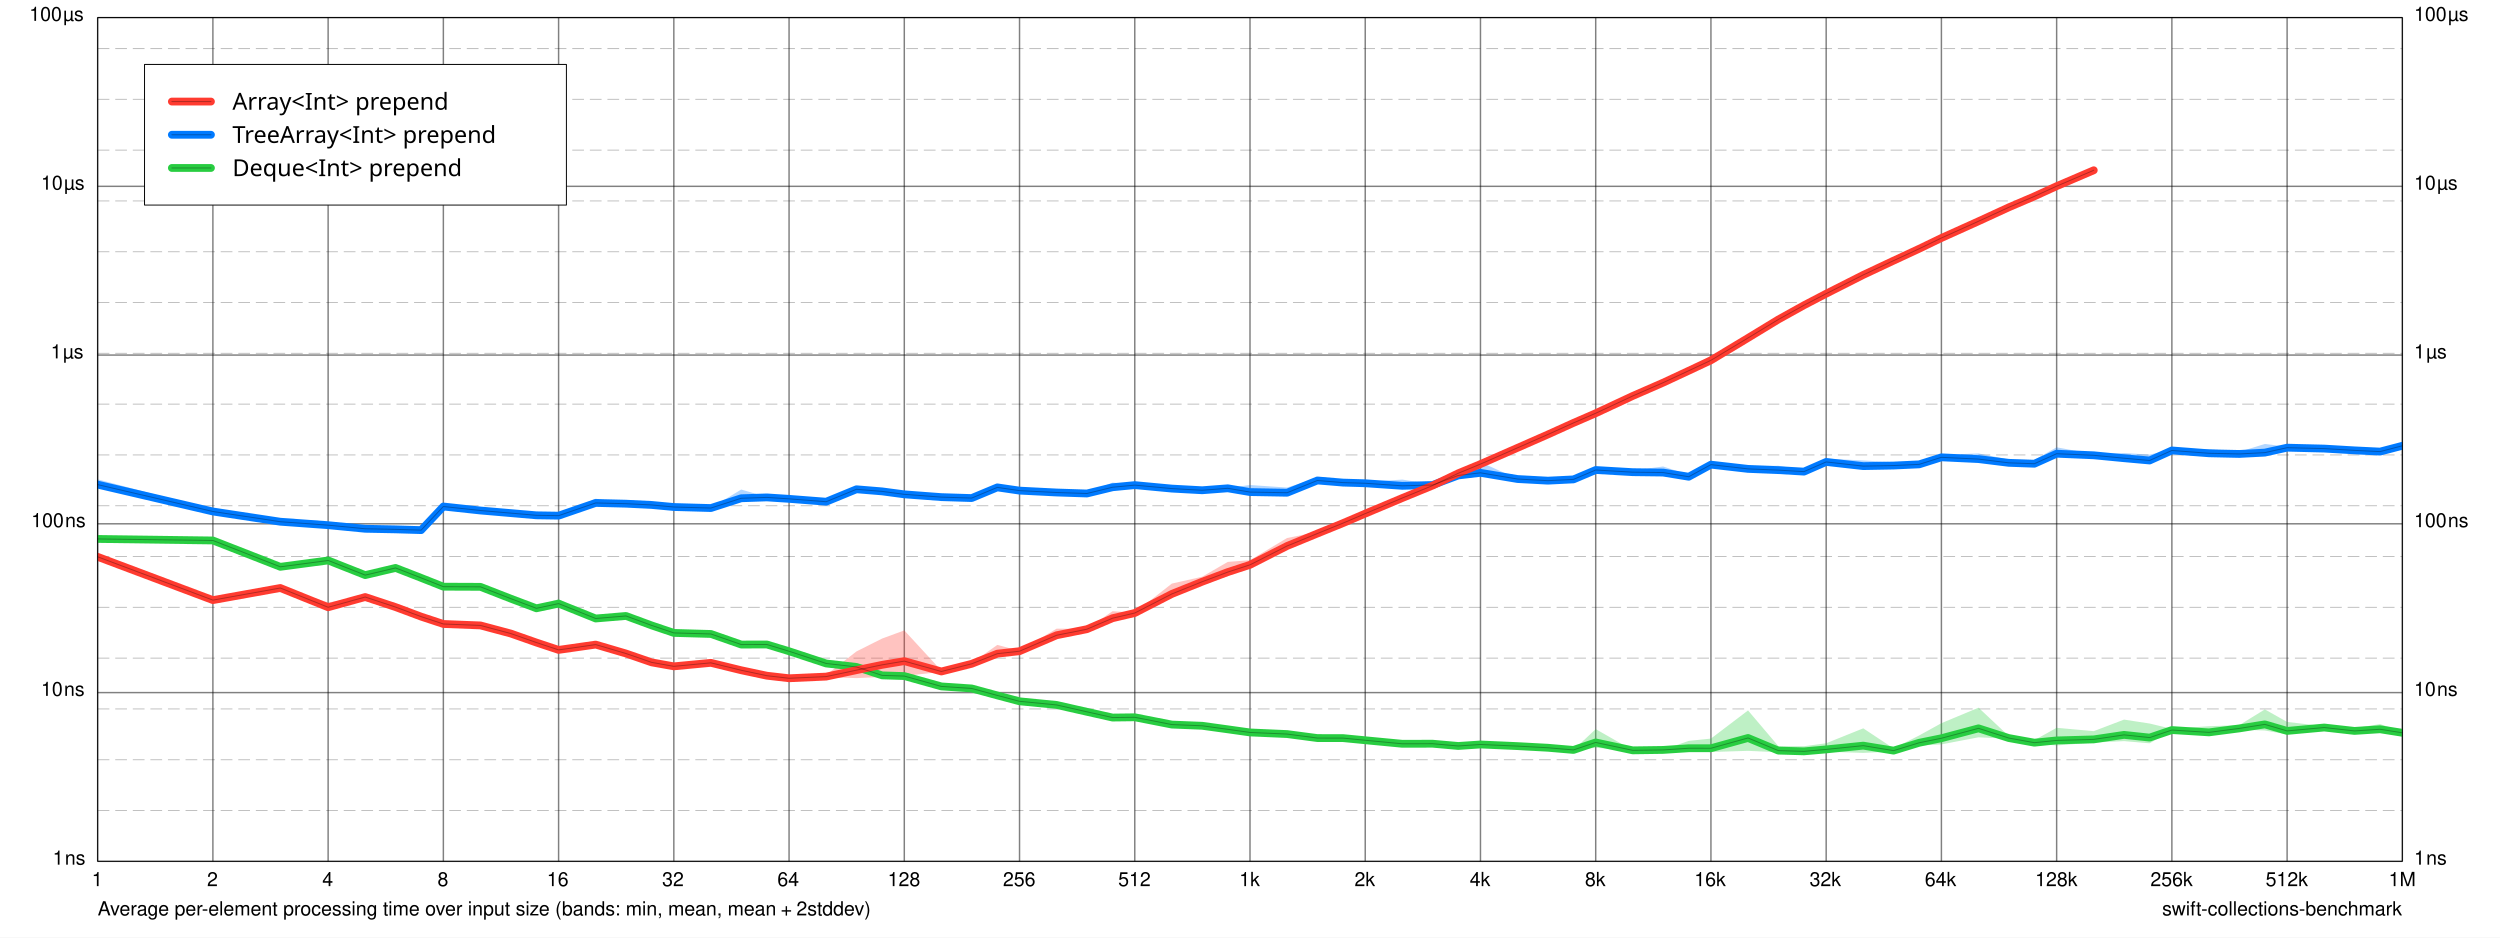
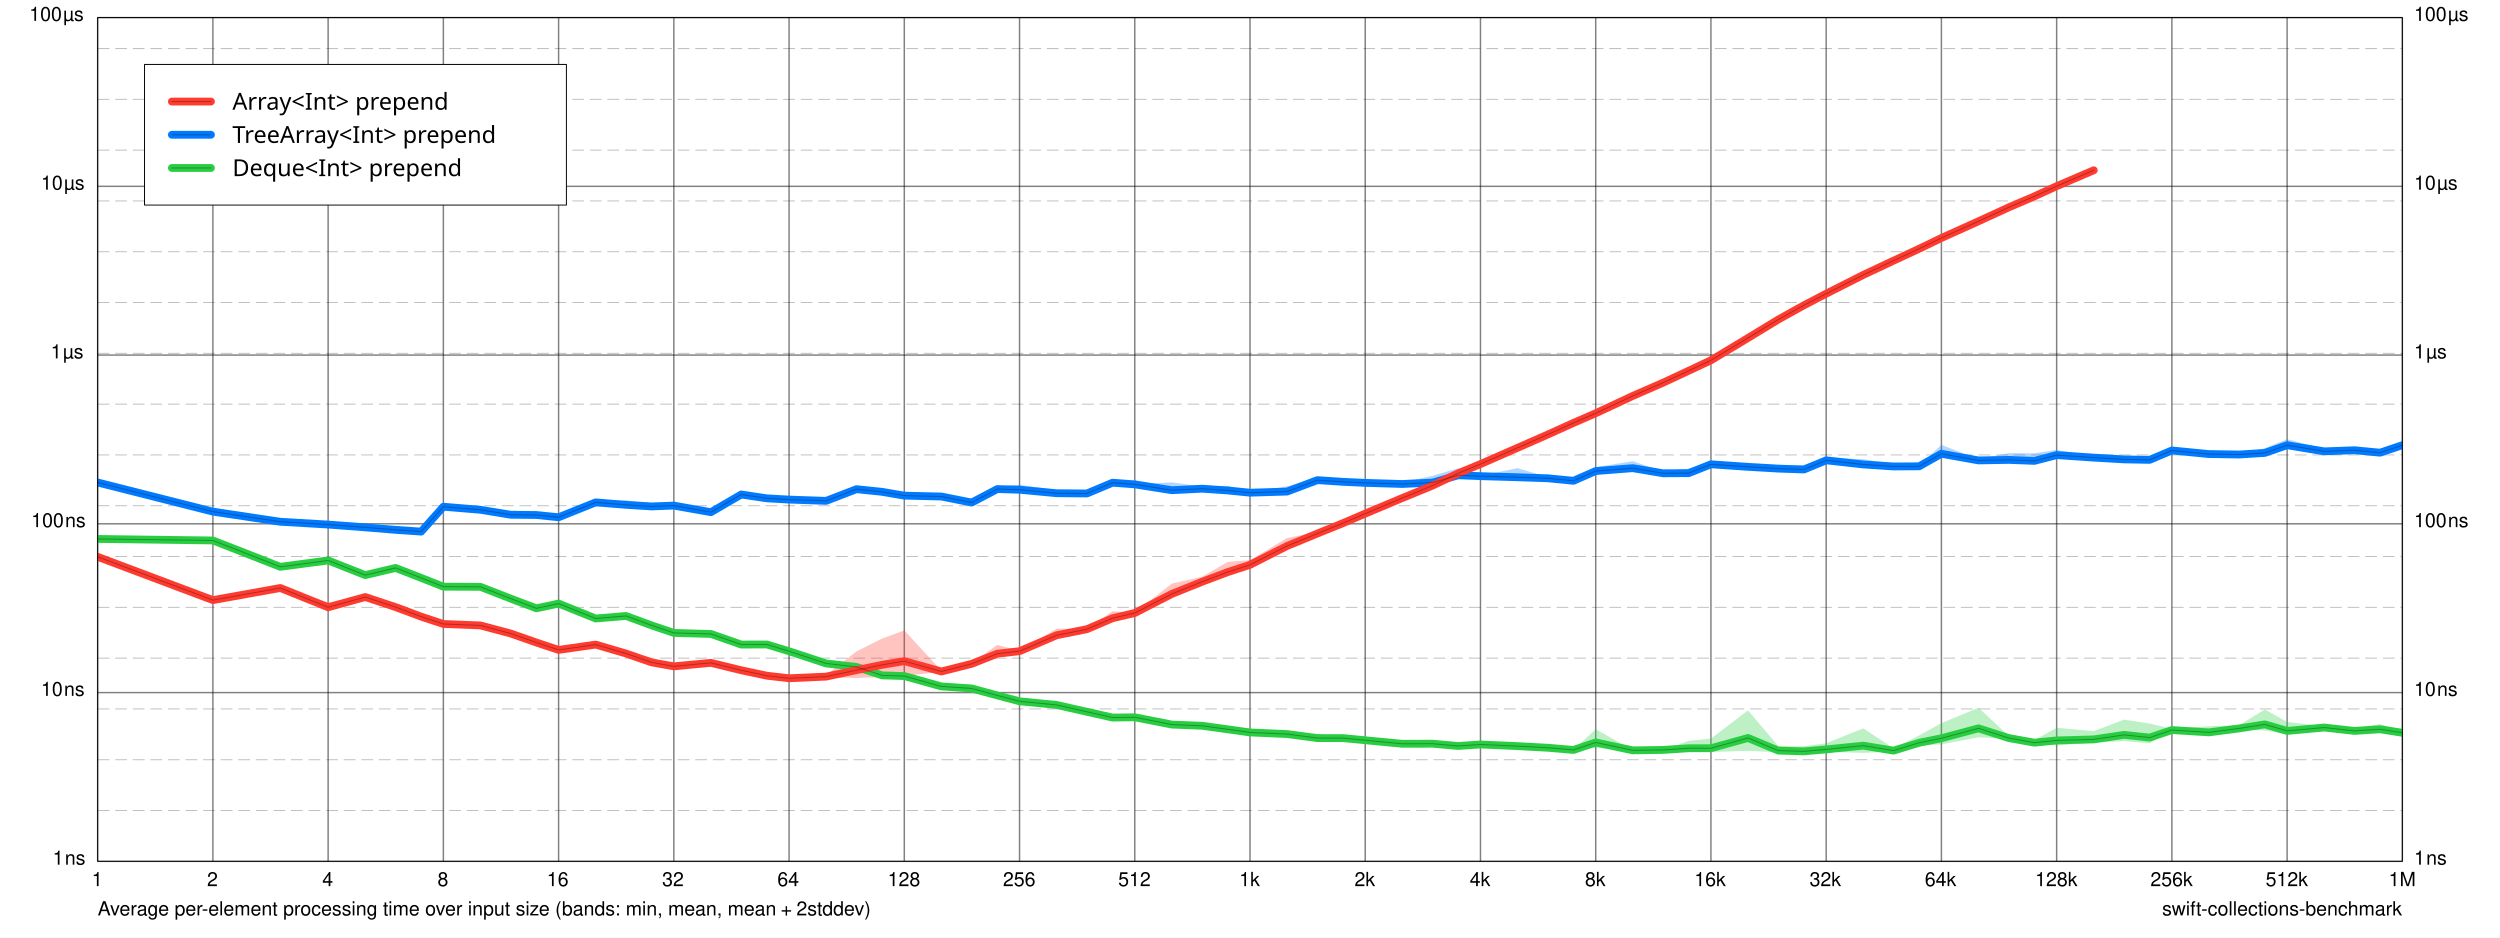
<svg xmlns="http://www.w3.org/2000/svg" xmlns:xlink="http://www.w3.org/1999/xlink" width="1280.0px" height="480.0px" viewBox="0.0 0.0 1280.0 480.0" version="1.1">
  <path d="M 0 0 L 0 480 L 1280 480 L 1280 0 z" fill="#FFFFFF" fill-opacity="1.0" stroke="none" />
  <text x="50" y="468.7" font-family="Helvetica" font-size="10" font-weight="normal" font-style="normal" fill="#000000" fill-opacity="1">Average per-element processing time over input size (bands: min, mean, mean + 2stddev)</text>
  <a xlink:href="https://github.com/apple/swift-collections-benchmark">
    <text x="1107" y="468.7" font-family="Helvetica" font-size="10" font-weight="normal" font-style="normal" fill="#000000" fill-opacity="1">swift-collections-benchmark</text>
  </a>
  <path d="M 50 9 L 50 441" fill="none" stroke-width="0.75" stroke="#000000" stroke-opacity="0.498" stroke-linecap="butt" stroke-linejoin="round" />
  <text x="47" y="453.7" font-family="Helvetica" font-size="10" font-weight="normal" font-style="normal" fill="#000000" fill-opacity="1">1</text>
  <path d="M 109 9 L 109 441" fill="none" stroke-width="0.75" stroke="#000000" stroke-opacity="0.498" stroke-linecap="butt" stroke-linejoin="round" />
  <text x="106" y="453.7" font-family="Helvetica" font-size="10" font-weight="normal" font-style="normal" fill="#000000" fill-opacity="1">2</text>
  <path d="M 168 9 L 168 441" fill="none" stroke-width="0.75" stroke="#000000" stroke-opacity="0.498" stroke-linecap="butt" stroke-linejoin="round" />
  <text x="165" y="453.7" font-family="Helvetica" font-size="10" font-weight="normal" font-style="normal" fill="#000000" fill-opacity="1">4</text>
  <path d="M 227 9 L 227 441" fill="none" stroke-width="0.75" stroke="#000000" stroke-opacity="0.498" stroke-linecap="butt" stroke-linejoin="round" />
  <text x="224" y="453.7" font-family="Helvetica" font-size="10" font-weight="normal" font-style="normal" fill="#000000" fill-opacity="1">8</text>
  <path d="M 286 9 L 286 441" fill="none" stroke-width="0.75" stroke="#000000" stroke-opacity="0.498" stroke-linecap="butt" stroke-linejoin="round" />
  <text x="280" y="453.7" font-family="Helvetica" font-size="10" font-weight="normal" font-style="normal" fill="#000000" fill-opacity="1">16</text>
  <path d="M 345 9 L 345 441" fill="none" stroke-width="0.75" stroke="#000000" stroke-opacity="0.498" stroke-linecap="butt" stroke-linejoin="round" />
  <text x="339" y="453.7" font-family="Helvetica" font-size="10" font-weight="normal" font-style="normal" fill="#000000" fill-opacity="1">32</text>
  <path d="M 404 9 L 404 441" fill="none" stroke-width="0.75" stroke="#000000" stroke-opacity="0.498" stroke-linecap="butt" stroke-linejoin="round" />
  <text x="398" y="453.7" font-family="Helvetica" font-size="10" font-weight="normal" font-style="normal" fill="#000000" fill-opacity="1">64</text>
  <path d="M 463 9 L 463 441" fill="none" stroke-width="0.75" stroke="#000000" stroke-opacity="0.498" stroke-linecap="butt" stroke-linejoin="round" />
  <text x="454.5" y="453.7" font-family="Helvetica" font-size="10" font-weight="normal" font-style="normal" fill="#000000" fill-opacity="1">128</text>
  <path d="M 522 9 L 522 441" fill="none" stroke-width="0.75" stroke="#000000" stroke-opacity="0.498" stroke-linecap="butt" stroke-linejoin="round" />
  <text x="513.5" y="453.7" font-family="Helvetica" font-size="10" font-weight="normal" font-style="normal" fill="#000000" fill-opacity="1">256</text>
  <path d="M 581 9 L 581 441" fill="none" stroke-width="0.75" stroke="#000000" stroke-opacity="0.498" stroke-linecap="butt" stroke-linejoin="round" />
  <text x="572.5" y="453.7" font-family="Helvetica" font-size="10" font-weight="normal" font-style="normal" fill="#000000" fill-opacity="1">512</text>
  <path d="M 640 9 L 640 441" fill="none" stroke-width="0.75" stroke="#000000" stroke-opacity="0.498" stroke-linecap="butt" stroke-linejoin="round" />
  <text x="634.5" y="453.7" font-family="Helvetica" font-size="10" font-weight="normal" font-style="normal" fill="#000000" fill-opacity="1">1k</text>
  <path d="M 699 9 L 699 441" fill="none" stroke-width="0.75" stroke="#000000" stroke-opacity="0.498" stroke-linecap="butt" stroke-linejoin="round" />
  <text x="693.5" y="453.7" font-family="Helvetica" font-size="10" font-weight="normal" font-style="normal" fill="#000000" fill-opacity="1">2k</text>
  <path d="M 758 9 L 758 441" fill="none" stroke-width="0.75" stroke="#000000" stroke-opacity="0.498" stroke-linecap="butt" stroke-linejoin="round" />
  <text x="752.5" y="453.7" font-family="Helvetica" font-size="10" font-weight="normal" font-style="normal" fill="#000000" fill-opacity="1">4k</text>
  <path d="M 817 9 L 817 441" fill="none" stroke-width="0.75" stroke="#000000" stroke-opacity="0.498" stroke-linecap="butt" stroke-linejoin="round" />
  <text x="811.5" y="453.7" font-family="Helvetica" font-size="10" font-weight="normal" font-style="normal" fill="#000000" fill-opacity="1">8k</text>
  <path d="M 876 9 L 876 441" fill="none" stroke-width="0.75" stroke="#000000" stroke-opacity="0.498" stroke-linecap="butt" stroke-linejoin="round" />
  <text x="867.5" y="453.7" font-family="Helvetica" font-size="10" font-weight="normal" font-style="normal" fill="#000000" fill-opacity="1">16k</text>
  <path d="M 935 9 L 935 441" fill="none" stroke-width="0.75" stroke="#000000" stroke-opacity="0.498" stroke-linecap="butt" stroke-linejoin="round" />
  <text x="926.5" y="453.7" font-family="Helvetica" font-size="10" font-weight="normal" font-style="normal" fill="#000000" fill-opacity="1">32k</text>
  <path d="M 994 9 L 994 441" fill="none" stroke-width="0.75" stroke="#000000" stroke-opacity="0.498" stroke-linecap="butt" stroke-linejoin="round" />
  <text x="985.5" y="453.7" font-family="Helvetica" font-size="10" font-weight="normal" font-style="normal" fill="#000000" fill-opacity="1">64k</text>
  <path d="M 1053 9 L 1053 441" fill="none" stroke-width="0.75" stroke="#000000" stroke-opacity="0.498" stroke-linecap="butt" stroke-linejoin="round" />
  <text x="1042" y="453.7" font-family="Helvetica" font-size="10" font-weight="normal" font-style="normal" fill="#000000" fill-opacity="1">128k</text>
  <path d="M 1112 9 L 1112 441" fill="none" stroke-width="0.75" stroke="#000000" stroke-opacity="0.498" stroke-linecap="butt" stroke-linejoin="round" />
  <text x="1101" y="453.7" font-family="Helvetica" font-size="10" font-weight="normal" font-style="normal" fill="#000000" fill-opacity="1">256k</text>
  <path d="M 1171 9 L 1171 441" fill="none" stroke-width="0.75" stroke="#000000" stroke-opacity="0.498" stroke-linecap="butt" stroke-linejoin="round" />
  <text x="1160" y="453.7" font-family="Helvetica" font-size="10" font-weight="normal" font-style="normal" fill="#000000" fill-opacity="1">512k</text>
  <path d="M 1230 9 L 1230 441" fill="none" stroke-width="0.75" stroke="#000000" stroke-opacity="0.498" stroke-linecap="butt" stroke-linejoin="round" />
  <text x="1223" y="453.7" font-family="Helvetica" font-size="10" font-weight="normal" font-style="normal" fill="#000000" fill-opacity="1">1M</text>
  <path d="M 50 441 L 1230 441" fill="none" stroke-width="0.75" stroke="#000000" stroke-opacity="0.498" stroke-linecap="butt" stroke-linejoin="round" />
  <text x="27" y="442.7" font-family="Helvetica" font-size="10" font-weight="normal" font-style="normal" fill="#000000" fill-opacity="1">1 ns</text>
  <text x="1236" y="442.7" font-family="Helvetica" font-size="10" font-weight="normal" font-style="normal" fill="#000000" fill-opacity="1">1 ns</text>
  <path d="M 50 354.6 L 1230 354.6" fill="none" stroke-width="0.75" stroke="#000000" stroke-opacity="0.498" stroke-linecap="butt" stroke-linejoin="round" />
  <text x="21" y="356.3" font-family="Helvetica" font-size="10" font-weight="normal" font-style="normal" fill="#000000" fill-opacity="1">10 ns</text>
  <text x="1236" y="356.3" font-family="Helvetica" font-size="10" font-weight="normal" font-style="normal" fill="#000000" fill-opacity="1">10 ns</text>
  <path d="M 50 268.2 L 1230 268.2" fill="none" stroke-width="0.75" stroke="#000000" stroke-opacity="0.498" stroke-linecap="butt" stroke-linejoin="round" />
  <text x="16" y="269.9" font-family="Helvetica" font-size="10" font-weight="normal" font-style="normal" fill="#000000" fill-opacity="1">100 ns</text>
  <text x="1236" y="269.9" font-family="Helvetica" font-size="10" font-weight="normal" font-style="normal" fill="#000000" fill-opacity="1">100 ns</text>
  <path d="M 50 181.8 L 1230 181.8" fill="none" stroke-width="0.75" stroke="#000000" stroke-opacity="0.498" stroke-linecap="butt" stroke-linejoin="round" />
  <text x="26" y="183.5" font-family="Helvetica" font-size="10" font-weight="normal" font-style="normal" fill="#000000" fill-opacity="1">1 µs</text>
  <text x="1236" y="183.5" font-family="Helvetica" font-size="10" font-weight="normal" font-style="normal" fill="#000000" fill-opacity="1">1 µs</text>
  <path d="M 50 95.4 L 1230 95.4" fill="none" stroke-width="0.75" stroke="#000000" stroke-opacity="0.498" stroke-linecap="butt" stroke-linejoin="round" />
  <text x="21" y="97.1" font-family="Helvetica" font-size="10" font-weight="normal" font-style="normal" fill="#000000" fill-opacity="1">10 µs</text>
  <text x="1236" y="97.1" font-family="Helvetica" font-size="10" font-weight="normal" font-style="normal" fill="#000000" fill-opacity="1">10 µs</text>
  <path d="M 50 9 L 1230 9" fill="none" stroke-width="0.75" stroke="#000000" stroke-opacity="0.498" stroke-linecap="butt" stroke-linejoin="round" />
  <text x="15" y="10.7" font-family="Helvetica" font-size="10" font-weight="normal" font-style="normal" fill="#000000" fill-opacity="1">100 µs</text>
  <text x="1236" y="10.7" font-family="Helvetica" font-size="10" font-weight="normal" font-style="normal" fill="#000000" fill-opacity="1">100 µs</text>
  <path d="M 50 414.99 L 1230 414.99" fill="none" stroke-width="0.5" stroke="#000000" stroke-opacity="0.259" stroke-linecap="butt" stroke-linejoin="round" stroke-dasharray="6 3" stroke-dashoffset="0" />
  <path d="M 50 388.98 L 1230 388.98" fill="none" stroke-width="0.5" stroke="#000000" stroke-opacity="0.259" stroke-linecap="butt" stroke-linejoin="round" stroke-dasharray="6 3" stroke-dashoffset="0" />
  <path d="M 50 362.97 L 1230 362.97" fill="none" stroke-width="0.5" stroke="#000000" stroke-opacity="0.259" stroke-linecap="butt" stroke-linejoin="round" stroke-dasharray="6 3" stroke-dashoffset="0" />
  <path d="M 50 336.96 L 1230 336.96" fill="none" stroke-width="0.5" stroke="#000000" stroke-opacity="0.259" stroke-linecap="butt" stroke-linejoin="round" stroke-dasharray="6 3" stroke-dashoffset="0" />
  <path d="M 50 310.96 L 1230 310.96" fill="none" stroke-width="0.5" stroke="#000000" stroke-opacity="0.259" stroke-linecap="butt" stroke-linejoin="round" stroke-dasharray="6 3" stroke-dashoffset="0" />
  <path d="M 50 284.95 L 1230 284.95" fill="none" stroke-width="0.5" stroke="#000000" stroke-opacity="0.259" stroke-linecap="butt" stroke-linejoin="round" stroke-dasharray="6 3" stroke-dashoffset="0" />
  <path d="M 50 258.94 L 1230 258.94" fill="none" stroke-width="0.5" stroke="#000000" stroke-opacity="0.259" stroke-linecap="butt" stroke-linejoin="round" stroke-dasharray="6 3" stroke-dashoffset="0" />
  <path d="M 50 232.93 L 1230 232.93" fill="none" stroke-width="0.5" stroke="#000000" stroke-opacity="0.259" stroke-linecap="butt" stroke-linejoin="round" stroke-dasharray="6 3" stroke-dashoffset="0" />
  <path d="M 50 206.92 L 1230 206.92" fill="none" stroke-width="0.5" stroke="#000000" stroke-opacity="0.259" stroke-linecap="butt" stroke-linejoin="round" stroke-dasharray="6 3" stroke-dashoffset="0" />
  <path d="M 50 180.91 L 1230 180.91" fill="none" stroke-width="0.5" stroke="#000000" stroke-opacity="0.259" stroke-linecap="butt" stroke-linejoin="round" stroke-dasharray="6 3" stroke-dashoffset="0" />
  <path d="M 50 154.9 L 1230 154.9" fill="none" stroke-width="0.5" stroke="#000000" stroke-opacity="0.259" stroke-linecap="butt" stroke-linejoin="round" stroke-dasharray="6 3" stroke-dashoffset="0" />
  <path d="M 50 128.89 L 1230 128.89" fill="none" stroke-width="0.5" stroke="#000000" stroke-opacity="0.259" stroke-linecap="butt" stroke-linejoin="round" stroke-dasharray="6 3" stroke-dashoffset="0" />
  <path d="M 50 102.88 L 1230 102.88" fill="none" stroke-width="0.5" stroke="#000000" stroke-opacity="0.259" stroke-linecap="butt" stroke-linejoin="round" stroke-dasharray="6 3" stroke-dashoffset="0" />
  <path d="M 50 76.874 L 1230 76.874" fill="none" stroke-width="0.5" stroke="#000000" stroke-opacity="0.259" stroke-linecap="butt" stroke-linejoin="round" stroke-dasharray="6 3" stroke-dashoffset="0" />
  <path d="M 50 50.865 L 1230 50.865" fill="none" stroke-width="0.5" stroke="#000000" stroke-opacity="0.259" stroke-linecap="butt" stroke-linejoin="round" stroke-dasharray="6 3" stroke-dashoffset="0" />
  <path d="M 50 24.856 L 1230 24.856" fill="none" stroke-width="0.5" stroke="#000000" stroke-opacity="0.259" stroke-linecap="butt" stroke-linejoin="round" stroke-dasharray="6 3" stroke-dashoffset="0" />
  <path d="M 74 33 L 74 105 L 290 105 L 290 33 z" fill="#FFFFFF" fill-opacity="1.0" stroke="none" />
  <clipPath id="clip-0">
    <path d="M 50 9 L 50 441 L 1230 441 L 1230 9 z" />
  </clipPath>
  <g clip-path="url(#clip-0)">
    <path d="M 50 275.78L 109 276.58L 143.51 290.08L 168 286.86L 186.99 294.28L 202.51 290.64L 215.63 295.81L 227 300.31L 245.99 300.03L 261.51 306.15L 274.63 310.18L 286 306.81L 304.99 316.59L 320.51 315.02L 333.63 320.17L 345 323.9L 363.99 323.46L 379.51 329.75L 392.63 329.46L 404 333.38L 422.99 339.37L 438.51 340.95L 451.63 345.67L 463 345.51L 481.99 350.46L 497.51 352.01L 510.63 355.72L 522 358.95L 540.99 360.67L 556.51 362.99L 569.63 366.63L 581 367.07L 599.99 370.21L 615.51 371.45L 628.63 373.35L 640 374.68L 658.99 375.83L 674.51 377.79L 687.63 377.55L 699 378.65L 717.99 380.69L 733.51 380.3L 746.63 381.64L 758 380.81L 776.99 381.1L 792.51 381.7L 805.63 383.96L 817 373.3L 835.99 384.13L 851.51 383.92L 864.63 379.33L 876 378.16L 894.99 363.74L 910.51 382.01L 923.63 382.07L 935 380.54L 953.99 372.91L 969.51 383.18L 982.63 376.55L 994 370.27L 1013 362.33L 1028.5 376.85L 1041.6 378.96L 1053 372.63L 1072 374.35L 1087.5 368.44L 1100.6 370.44L 1112 373.18L 1131 371.81L 1146.5 371.29L 1159.6 363.21L 1171 369.63L 1190 371.82L 1205.5 372.84L 1218.6 370.72L 1230 374.58L 1230 375.41L 1218.6 374.37L 1205.5 374.73L 1190 372.73L 1171 375.99L 1159.6 374.02L 1146.5 373.56L 1131 376.16L 1112 374.01L 1100.6 380.57L 1087.5 379.46L 1072 380.19L 1053 381.68L 1041.6 380.71L 1028.5 378.24L 1013 377.5L 994 381.13L 982.63 381.72L 969.51 384.74L 953.99 385.48L 935 384.88L 923.63 385.66L 910.51 385.16L 894.99 384.43L 876 385.03L 864.63 384.52L 851.51 383.97L 835.99 384.2L 817 382.87L 805.63 383.97L 792.51 383.26L 776.99 382.34L 758 381.3L 746.63 382.05L 733.51 380.95L 717.99 380.87L 699 379.13L 687.63 378.04L 674.51 377.92L 658.99 375.85L 640 375.12L 628.63 373.43L 615.51 371.65L 599.99 371.25L 581 367.31L 569.63 367.66L 556.51 364.98L 540.99 361.02L 522 359.12L 510.63 356.18L 497.51 352.66L 481.99 351.8L 463 346.38L 451.63 345.84L 438.51 341.67L 422.99 339.82L 404 333.46L 392.63 330.17L 379.51 330.1L 363.99 325L 345 324.11L 333.63 320.22L 320.51 315.5L 304.99 316.7L 286 309.87L 274.63 311.92L 261.51 306.64L 245.99 300.61L 227 300.4L 215.63 295.9L 202.51 290.82L 186.99 294.52L 168 286.98L 143.51 290.26L 109 276.77L 50 275.99" fill="#28CD41" fill-opacity="0.302" stroke="none" />
-     <path d="M 50 245.42L 109 260.96L 143.51 267.12L 168 268.17L 186.99 268.77L 202.51 270.59L 215.63 271.21L 227 259.16L 245.99 261.25L 261.51 262.52L 274.63 263.55L 286 263.61L 304.99 255.33L 320.51 257.78L 333.63 258.39L 345 258.76L 363.99 260.06L 379.51 250.64L 392.63 254.49L 404 255.09L 422.99 256.72L 438.51 250.31L 451.63 251.36L 463 252.8L 481.99 253.27L 497.51 253.91L 510.63 249.3L 522 249.33L 540.99 251.32L 556.51 252.29L 569.63 247.09L 581 247.98L 599.99 249.16L 615.51 250.51L 628.63 249.84L 640 248.33L 658.99 249.62L 674.51 244.7L 687.63 246.12L 699 246.7L 717.99 245.55L 733.51 247.94L 746.63 243.23L 758 236.6L 776.99 245.17L 792.51 245.02L 805.63 244.03L 817 239.32L 835.99 240.89L 851.51 238.83L 864.63 243.12L 876 236.93L 894.99 238.52L 910.51 238.47L 923.63 240.65L 935 234.83L 953.99 235.76L 969.51 236.64L 982.63 237.59L 994 232.92L 1013 232.15L 1028.5 235.32L 1041.6 235.49L 1053 229.02L 1072 232.5L 1087.5 231.95L 1100.6 232.77L 1112 230.12L 1131 229.93L 1146.5 231.34L 1159.6 227.31L 1171 228.73L 1190 228.61L 1205.5 229.8L 1218.6 230.68L 1230 228.01L 1230 228.32L 1218.6 231.42L 1205.5 230.87L 1190 230.07L 1171 229.37L 1159.6 233.44L 1146.5 232.81L 1131 232.87L 1112 230.81L 1100.6 236.89L 1087.5 235.59L 1072 233.33L 1053 233.53L 1041.6 238.14L 1028.5 237.57L 1013 236.13L 994 234.59L 982.63 237.81L 969.51 238.99L 953.99 239.72L 935 237.13L 923.63 241.77L 910.51 241.52L 894.99 240.64L 876 238.24L 864.63 244.44L 851.51 243.11L 835.99 242.06L 817 241.11L 805.63 245.96L 792.51 246.48L 776.99 245.28L 758 244.22L 746.63 243.5L 733.51 248.46L 717.99 249.93L 699 247.7L 687.63 247.44L 674.51 246.48L 658.99 253.27L 640 253.3L 628.63 250.07L 615.51 251.19L 599.99 250.51L 581 248.52L 569.63 250.35L 556.51 252.81L 540.99 252.47L 522 251.89L 510.63 249.63L 497.51 255.41L 481.99 254.99L 463 253.21L 451.63 251.67L 438.51 250.58L 422.99 256.94L 404 255.53L 392.63 254.74L 379.51 256.82L 363.99 260.15L 345 259.89L 333.63 258.58L 320.51 257.93L 304.99 258.3L 286 264.17L 274.63 263.95L 261.51 262.77L 245.99 261.42L 227 259.39L 215.63 271.49L 202.51 271.18L 186.99 271.45L 168 269.15L 143.51 267.12L 109 262.22L 50 249.13" fill="#007AFF" fill-opacity="0.302" stroke="none" />
+     <path d="M 50 247.02L 109 260.84L 143.51 267.06L 168 268.3L 186.99 269.69L 202.51 269.83L 215.63 271.41L 227 258.74L 245.99 260.76L 261.51 261.7L 274.63 263.3L 286 264.84L 304.99 256.69L 320.51 256.17L 333.63 257.82L 345 258.33L 363.99 261.77L 379.51 253.05L 392.63 254.41L 404 253.8L 422.99 256.07L 438.51 250.07L 451.63 251.72L 463 251.87L 481.99 253.64L 497.51 255.29L 510.63 249.07L 522 248.16L 540.99 251.02L 556.51 251.34L 569.63 246.7L 581 247.89L 599.99 246.97L 615.51 249.15L 628.63 248.7L 640 252.17L 658.99 248.97L 674.51 244.76L 687.63 246.19L 699 246.13L 717.99 247.18L 733.51 243.58L 746.63 239.76L 758 243.61L 776.99 239.69L 792.51 244.26L 805.63 245.19L 817 239.18L 835.99 236.13L 851.51 241.36L 864.63 239.89L 876 236.4L 894.99 238.59L 910.51 238.72L 923.63 238.09L 935 234.43L 953.99 235.08L 969.51 237.53L 982.63 238.49L 994 227.78L 1013 235.07L 1028.5 232.02L 1041.6 232.08L 1053 230.39L 1072 233.53L 1087.5 233.65L 1100.6 233.4L 1112 230.41L 1131 232.34L 1146.5 232.42L 1159.6 229.48L 1171 224.89L 1190 229.92L 1205.5 229.87L 1218.6 229.95L 1230 225.95L 1230 228.65L 1218.6 232.45L 1205.5 230.76L 1190 231.52L 1171 229.09L 1159.6 232.78L 1146.5 232.81L 1131 232.53L 1112 230.73L 1100.6 236.21L 1087.5 235.77L 1072 234.57L 1053 233.98L 1041.6 237.45L 1028.5 236.77L 1013 235.96L 994 234.09L 982.63 238.84L 969.51 239.3L 953.99 238.8L 935 236.15L 923.63 241.23L 910.51 240.36L 894.99 239.17L 876 238.2L 864.63 243.13L 851.51 242.66L 835.99 241.05L 817 241.91L 805.63 246.5L 792.51 245.1L 776.99 246.15L 758 243.86L 746.63 244.69L 733.51 248.38L 717.99 248.03L 699 247.62L 687.63 246.88L 674.51 246.22L 658.99 252.69L 640 252.29L 628.63 252.02L 615.51 250.59L 599.99 252.52L 581 248.02L 569.63 247.31L 556.51 253.13L 540.99 253.08L 522 251.69L 510.63 250.88L 497.51 258.05L 481.99 254.43L 463 254.46L 451.63 251.85L 438.51 250.6L 422.99 256.58L 404 256.52L 392.63 255.41L 379.51 253.23L 363.99 262.41L 345 259.05L 333.63 259.83L 320.51 259.32L 304.99 257.41L 286 264.84L 274.63 263.81L 261.51 264.23L 245.99 261.09L 227 259.69L 215.63 272.45L 202.51 271.81L 186.99 270.12L 168 268.67L 143.51 267.17L 109 262.35L 50 247.02" fill="#007AFF" fill-opacity="0.302" stroke="none" />
    <path d="M 50 285.09L 109 306.95L 143.51 301.05L 168 308.42L 186.99 305.67L 202.51 309.58L 215.63 315.61L 227 319.38L 245.99 320.22L 261.51 324.29L 274.63 328.98L 286 332.36L 304.99 329.57L 320.51 334.23L 333.63 337.99L 345 341.12L 363.99 338.61L 379.51 342.87L 392.63 345.65L 404 346.45L 422.99 345.58L 438.51 333.53L 451.63 326.94L 463 322.76L 481.99 343.38L 497.51 339.5L 510.63 330.19L 522 333.26L 540.99 321.87L 556.51 321.97L 569.63 312.94L 581 313.7L 599.99 298.79L 615.51 295.28L 628.63 287.69L 640 286.82L 658.99 275.46L 674.51 272.35L 687.63 267.8L 699 260.72L 717.99 253.77L 733.51 248.13L 746.63 241.98L 758 237.33L 776.99 228.96L 792.51 222.29L 805.63 216L 817 211.35L 835.99 201.55L 851.51 194.88L 864.63 188.3L 876 182.11L 894.99 172.9L 910.51 163.51L 923.63 156.18L 935 150.32L 953.99 139.94L 969.51 133.38L 982.63 127.08L 994 121.64L 1013 112.76L 1028.5 105.45L 1041.6 100.17L 1053 94.428L 1072 87.177L 1072 87.177L 1053 95.628L 1041.6 100.66L 1028.5 106.4L 1013 113.46L 994 121.93L 982.63 127.45L 969.51 133.47L 953.99 141.03L 935 150.37L 923.63 156.34L 910.51 163.6L 894.99 173.08L 876 185.34L 864.63 190.36L 851.51 196.31L 835.99 203.13L 817 211.66L 805.63 216.7L 792.51 222.51L 776.99 229.39L 758 237.69L 746.63 242.42L 733.51 248.76L 717.99 255.42L 699 263.79L 687.63 267.84L 674.51 273.44L 658.99 281.09L 640 290.07L 628.63 294.93L 615.51 298.78L 599.99 306.15L 581 313.92L 569.63 317.87L 556.51 322.2L 540.99 326.52L 522 333.46L 510.63 336.4L 497.51 340L 481.99 343.95L 463 346.13L 451.63 346.61L 438.51 347.19L 422.99 346.71L 404 347.56L 392.63 346.07L 379.51 343.27L 363.99 339.65L 345 341.19L 333.63 339.54L 320.51 334.74L 304.99 330.19L 286 332.88L 274.63 328.98L 261.51 324.4L 245.99 320.22L 227 319.52L 215.63 315.76L 202.51 311.27L 186.99 305.68L 168 311.84L 143.51 301.05L 109 307.37L 50 285.09" fill="#FF3B30" fill-opacity="0.302" stroke="none" />
    <path d="M 50 275.94L 109 276.72L 143.51 290.21L 168 286.95L 186.99 294.46L 202.51 290.78L 215.63 295.88L 227 300.38L 245.99 300.46L 261.51 306.51L 274.63 311.45L 286 309.04L 304.99 316.67L 320.51 315.37L 333.63 320.21L 345 324.05L 363.99 324.59L 379.51 330.01L 392.63 329.98L 404 333.44L 422.99 339.7L 438.51 341.48L 451.63 345.79L 463 346.15L 481.99 351.45L 497.51 352.49L 510.63 356.06L 522 359.07L 540.99 360.93L 556.51 364.45L 569.63 367.39L 581 367.25L 599.99 370.98L 615.51 371.6L 628.63 373.41L 640 375.01L 658.99 375.84L 674.51 377.89L 687.63 377.91L 699 379.01L 717.99 380.82L 733.51 380.78L 746.63 381.94L 758 381.17L 776.99 382.01L 792.51 382.85L 805.63 383.97L 817 380.13L 835.99 384.18L 851.51 383.96L 864.63 383.1L 876 383.11L 894.99 377.84L 910.51 384.31L 923.63 384.69L 935 383.7L 953.99 381.77L 969.51 384.32L 982.63 380.3L 994 377.98L 1013 372.91L 1028.5 377.88L 1041.6 380.25L 1053 379.1L 1072 378.57L 1087.5 376.26L 1100.6 377.65L 1112 373.79L 1131 374.97L 1146.5 372.95L 1159.6 370.88L 1171 374.23L 1190 372.49L 1205.5 374.23L 1218.6 373.38L 1230 375.19" fill="none" stroke-width="4" stroke="#28CD41" stroke-opacity="1" stroke-linecap="round" stroke-linejoin="round" />
-     <path d="M 50 248.12L 109 261.88L 143.51 267.12L 168 268.89L 186.99 270.73L 202.51 271.03L 215.63 271.42L 227 259.33L 245.99 261.38L 261.51 262.71L 274.63 263.84L 286 264.02L 304.99 257.5L 320.51 257.89L 333.63 258.53L 345 259.59L 363.99 260.12L 379.51 255.11L 392.63 254.67L 404 255.41L 422.99 256.88L 438.51 250.51L 451.63 251.59L 463 253.1L 481.99 254.53L 497.51 255.01L 510.63 249.54L 522 251.2L 540.99 252.16L 556.51 252.67L 569.63 249.47L 581 248.38L 599.99 250.16L 615.51 251.01L 628.63 250.01L 640 251.94L 658.99 252.28L 674.51 246L 687.63 247.09L 699 247.43L 717.99 248.74L 733.51 248.32L 746.63 243.43L 758 242.08L 776.99 245.26L 792.51 246.1L 805.63 245.45L 817 240.64L 835.99 241.75L 851.51 241.95L 864.63 244.09L 876 237.9L 894.99 240.07L 910.51 240.7L 923.63 241.47L 935 236.51L 953.99 238.65L 969.51 238.36L 982.63 237.75L 994 234.15L 1013 235.05L 1028.5 236.97L 1041.6 237.43L 1053 232.3L 1072 233.11L 1087.5 234.6L 1100.6 235.77L 1112 230.63L 1131 232.08L 1146.5 232.42L 1159.6 231.74L 1171 229.21L 1190 229.68L 1205.5 230.59L 1218.6 231.22L 1230 228.24" fill="none" stroke-width="4" stroke="#007AFF" stroke-opacity="1" stroke-linecap="round" stroke-linejoin="round" />
+     <path d="M 50 247.02L 109 261.95L 143.51 267.14L 168 268.57L 186.99 270.01L 202.51 271.28L 215.63 272.18L 227 259.44L 245.99 261.01L 261.51 263.55L 274.63 263.68L 286 264.84L 304.99 257.22L 320.51 258.47L 333.63 259.29L 345 258.86L 363.99 262.24L 379.51 253.18L 392.63 255.14L 404 255.79L 422.99 256.44L 438.51 250.46L 451.63 251.82L 463 253.77L 481.99 254.22L 497.51 257.31L 510.63 250.4L 522 250.74L 540.99 252.53L 556.51 252.66L 569.63 247.15L 581 247.99L 599.99 250.99L 615.51 250.21L 628.63 251.12L 640 252.26L 658.99 251.68L 674.51 245.83L 687.63 246.7L 699 247.23L 717.99 247.8L 733.51 247.07L 746.63 243.34L 758 243.79L 776.99 244.35L 792.51 244.88L 805.63 246.16L 817 241.18L 835.99 239.7L 851.51 242.32L 864.63 242.25L 876 237.72L 894.99 239.02L 910.51 239.92L 923.63 240.38L 935 235.69L 953.99 237.79L 969.51 238.83L 982.63 238.75L 994 232.33L 1013 235.73L 1028.5 235.47L 1041.6 235.97L 1053 233.01L 1072 234.3L 1087.5 235.2L 1100.6 235.45L 1112 230.64L 1131 232.48L 1146.5 232.71L 1159.6 231.89L 1171 227.95L 1190 231.1L 1205.5 230.52L 1218.6 231.78L 1230 227.93" fill="none" stroke-width="4" stroke="#007AFF" stroke-opacity="1" stroke-linecap="round" stroke-linejoin="round" />
    <path d="M 50 285.09L 109 307.26L 143.51 301.05L 168 310.92L 186.99 305.68L 202.51 310.82L 215.63 315.72L 227 319.48L 245.99 320.22L 261.51 324.37L 274.63 328.98L 286 332.75L 304.99 330.03L 320.51 334.6L 333.63 339.13L 345 341.17L 363.99 339.37L 379.51 343.17L 392.63 345.96L 404 347.27L 422.99 346.42L 438.51 343.12L 451.63 340.4L 463 338.49L 481.99 343.8L 497.51 339.87L 510.63 334.68L 522 333.41L 540.99 325.25L 556.51 322.14L 569.63 316.52L 581 313.86L 599.99 304.09L 615.51 297.84L 628.63 292.9L 640 289.19L 658.99 279.54L 674.51 273.16L 687.63 267.83L 699 262.97L 717.99 254.98L 733.51 248.6L 746.63 242.31L 758 237.6L 776.99 229.28L 792.51 222.45L 805.63 216.52L 817 211.58L 835.99 202.71L 851.51 195.93L 864.63 189.81L 876 184.47L 894.99 173.03L 910.51 163.58L 923.63 156.29L 935 150.36L 953.99 140.75L 969.51 133.45L 982.63 127.35L 994 121.85L 1013 113.28L 1028.5 106.15L 1041.6 100.53L 1053 95.311L 1072 87.177" fill="none" stroke-width="4" stroke="#FF3B30" stroke-opacity="1" stroke-linecap="round" stroke-linejoin="round" />
    <path d="M 50 275.94L 109 276.72L 143.51 290.21L 168 286.95L 186.99 294.46L 202.51 290.78L 215.63 295.88L 227 300.38L 245.99 300.46L 261.51 306.51L 274.63 311.45L 286 309.04L 304.99 316.67L 320.51 315.37L 333.63 320.21L 345 324.05L 363.99 324.59L 379.51 330.01L 392.63 329.98L 404 333.44L 422.99 339.7L 438.51 341.48L 451.63 345.79L 463 346.15L 481.99 351.45L 497.51 352.49L 510.63 356.06L 522 359.07L 540.99 360.93L 556.51 364.45L 569.63 367.39L 581 367.25L 599.99 370.98L 615.51 371.6L 628.63 373.41L 640 375.01L 658.99 375.84L 674.51 377.89L 687.63 377.91L 699 379.01L 717.99 380.82L 733.51 380.78L 746.63 381.94L 758 381.17L 776.99 382.01L 792.51 382.85L 805.63 383.97L 817 380.13L 835.99 384.18L 851.51 383.96L 864.63 383.1L 876 383.11L 894.99 377.84L 910.51 384.31L 923.63 384.69L 935 383.7L 953.99 381.77L 969.51 384.32L 982.63 380.3L 994 377.98L 1013 372.91L 1028.5 377.88L 1041.6 380.25L 1053 379.1L 1072 378.57L 1087.5 376.26L 1100.6 377.65L 1112 373.79L 1131 374.97L 1146.5 372.95L 1159.6 370.88L 1171 374.23L 1190 372.49L 1205.5 374.23L 1218.6 373.38L 1230 375.19" fill="none" stroke-width="0.5" stroke="#000000" stroke-opacity="0.302" stroke-linecap="round" stroke-linejoin="round" />
-     <path d="M 50 248.12L 109 261.88L 143.51 267.12L 168 268.89L 186.99 270.73L 202.51 271.03L 215.63 271.42L 227 259.33L 245.99 261.38L 261.51 262.71L 274.63 263.84L 286 264.02L 304.99 257.5L 320.51 257.89L 333.63 258.53L 345 259.59L 363.99 260.12L 379.51 255.11L 392.63 254.67L 404 255.41L 422.99 256.88L 438.51 250.51L 451.63 251.59L 463 253.1L 481.99 254.53L 497.51 255.01L 510.63 249.54L 522 251.2L 540.99 252.16L 556.51 252.67L 569.63 249.47L 581 248.38L 599.99 250.16L 615.51 251.01L 628.63 250.01L 640 251.94L 658.99 252.28L 674.51 246L 687.63 247.09L 699 247.43L 717.99 248.74L 733.51 248.32L 746.63 243.43L 758 242.08L 776.99 245.26L 792.51 246.1L 805.63 245.45L 817 240.64L 835.99 241.75L 851.51 241.95L 864.63 244.09L 876 237.9L 894.99 240.07L 910.51 240.7L 923.63 241.47L 935 236.51L 953.99 238.65L 969.51 238.36L 982.63 237.75L 994 234.15L 1013 235.05L 1028.5 236.97L 1041.6 237.43L 1053 232.3L 1072 233.11L 1087.5 234.6L 1100.6 235.77L 1112 230.63L 1131 232.08L 1146.5 232.42L 1159.6 231.74L 1171 229.21L 1190 229.68L 1205.5 230.59L 1218.6 231.22L 1230 228.24" fill="none" stroke-width="0.5" stroke="#000000" stroke-opacity="0.302" stroke-linecap="round" stroke-linejoin="round" />
+     <path d="M 50 247.02L 109 261.95L 143.51 267.14L 168 268.57L 186.99 270.01L 202.51 271.28L 215.63 272.18L 227 259.44L 245.99 261.01L 261.51 263.55L 274.63 263.68L 286 264.84L 304.99 257.22L 320.51 258.47L 333.63 259.29L 345 258.86L 363.99 262.24L 379.51 253.18L 392.63 255.14L 404 255.79L 422.99 256.44L 438.51 250.46L 451.63 251.82L 463 253.77L 481.99 254.22L 497.51 257.31L 510.63 250.4L 522 250.74L 540.99 252.53L 556.51 252.66L 569.63 247.15L 581 247.99L 599.99 250.99L 615.51 250.21L 628.63 251.12L 640 252.26L 658.99 251.68L 674.51 245.83L 687.63 246.7L 699 247.23L 717.99 247.8L 733.51 247.07L 746.63 243.34L 758 243.79L 776.99 244.35L 792.51 244.88L 805.63 246.16L 817 241.18L 835.99 239.7L 851.51 242.32L 864.63 242.25L 876 237.72L 894.99 239.02L 910.51 239.92L 923.63 240.38L 935 235.69L 953.99 237.79L 969.51 238.83L 982.63 238.75L 994 232.33L 1013 235.73L 1028.5 235.47L 1041.6 235.97L 1053 233.01L 1072 234.3L 1087.5 235.2L 1100.6 235.45L 1112 230.64L 1131 232.48L 1146.5 232.71L 1159.6 231.89L 1171 227.95L 1190 231.1L 1205.5 230.52L 1218.6 231.78L 1230 227.93" fill="none" stroke-width="0.5" stroke="#000000" stroke-opacity="0.302" stroke-linecap="round" stroke-linejoin="round" />
    <path d="M 50 285.09L 109 307.26L 143.51 301.05L 168 310.92L 186.99 305.68L 202.51 310.82L 215.63 315.72L 227 319.48L 245.99 320.22L 261.51 324.37L 274.63 328.98L 286 332.75L 304.99 330.03L 320.51 334.6L 333.63 339.13L 345 341.17L 363.99 339.37L 379.51 343.17L 392.63 345.96L 404 347.27L 422.99 346.42L 438.51 343.12L 451.63 340.4L 463 338.49L 481.99 343.8L 497.51 339.87L 510.63 334.68L 522 333.41L 540.99 325.25L 556.51 322.14L 569.63 316.52L 581 313.86L 599.99 304.09L 615.51 297.84L 628.63 292.9L 640 289.19L 658.99 279.54L 674.51 273.16L 687.63 267.83L 699 262.97L 717.99 254.98L 733.51 248.6L 746.63 242.31L 758 237.6L 776.99 229.28L 792.51 222.45L 805.63 216.52L 817 211.58L 835.99 202.71L 851.51 195.93L 864.63 189.81L 876 184.47L 894.99 173.03L 910.51 163.58L 923.63 156.29L 935 150.36L 953.99 140.75L 969.51 133.45L 982.63 127.35L 994 121.85L 1013 113.28L 1028.5 106.15L 1041.6 100.53L 1053 95.311L 1072 87.177" fill="none" stroke-width="0.5" stroke="#000000" stroke-opacity="0.302" stroke-linecap="round" stroke-linejoin="round" />
  </g>
  <path d="M 74 33 L 74 105 L 290 105 L 290 33 z" fill="#FFFFFF" fill-opacity="0.702" stroke-width="0.5" stroke="#000000" stroke-opacity="1" stroke-linecap="round" stroke-linejoin="round" />
  <path d="M 88 52 L 108 52" fill="none" stroke-width="4" stroke="#FF3B30" stroke-opacity="1" stroke-linecap="round" stroke-linejoin="round" />
  <path d="M 88 52 L 108 52" fill="none" stroke-width="0.5" stroke="#000000" stroke-opacity="0.302" stroke-linecap="round" stroke-linejoin="round" />
  <text x="119" y="56.17" font-family="Menlo" font-size="12" font-weight="normal" font-style="normal" fill="#000000" fill-opacity="1">Array&lt;Int&gt; prepend</text>
  <path d="M 88 69 L 108 69" fill="none" stroke-width="4" stroke="#007AFF" stroke-opacity="1" stroke-linecap="round" stroke-linejoin="round" />
  <path d="M 88 69 L 108 69" fill="none" stroke-width="0.5" stroke="#000000" stroke-opacity="0.302" stroke-linecap="round" stroke-linejoin="round" />
  <text x="119" y="73.17" font-family="Menlo" font-size="12" font-weight="normal" font-style="normal" fill="#000000" fill-opacity="1">TreeArray&lt;Int&gt; prepend</text>
  <path d="M 88 86 L 108 86" fill="none" stroke-width="4" stroke="#28CD41" stroke-opacity="1" stroke-linecap="round" stroke-linejoin="round" />
  <path d="M 88 86 L 108 86" fill="none" stroke-width="0.5" stroke="#000000" stroke-opacity="0.302" stroke-linecap="round" stroke-linejoin="round" />
  <text x="119" y="90.17" font-family="Menlo" font-size="12" font-weight="normal" font-style="normal" fill="#000000" fill-opacity="1">Deque&lt;Int&gt; prepend</text>
  <path d="M 50 9 L 50 441 L 1230 441 L 1230 9 z" fill="none" stroke-width="0.5" stroke="#000000" stroke-opacity="1" stroke-linecap="round" stroke-linejoin="round" />
</svg>
